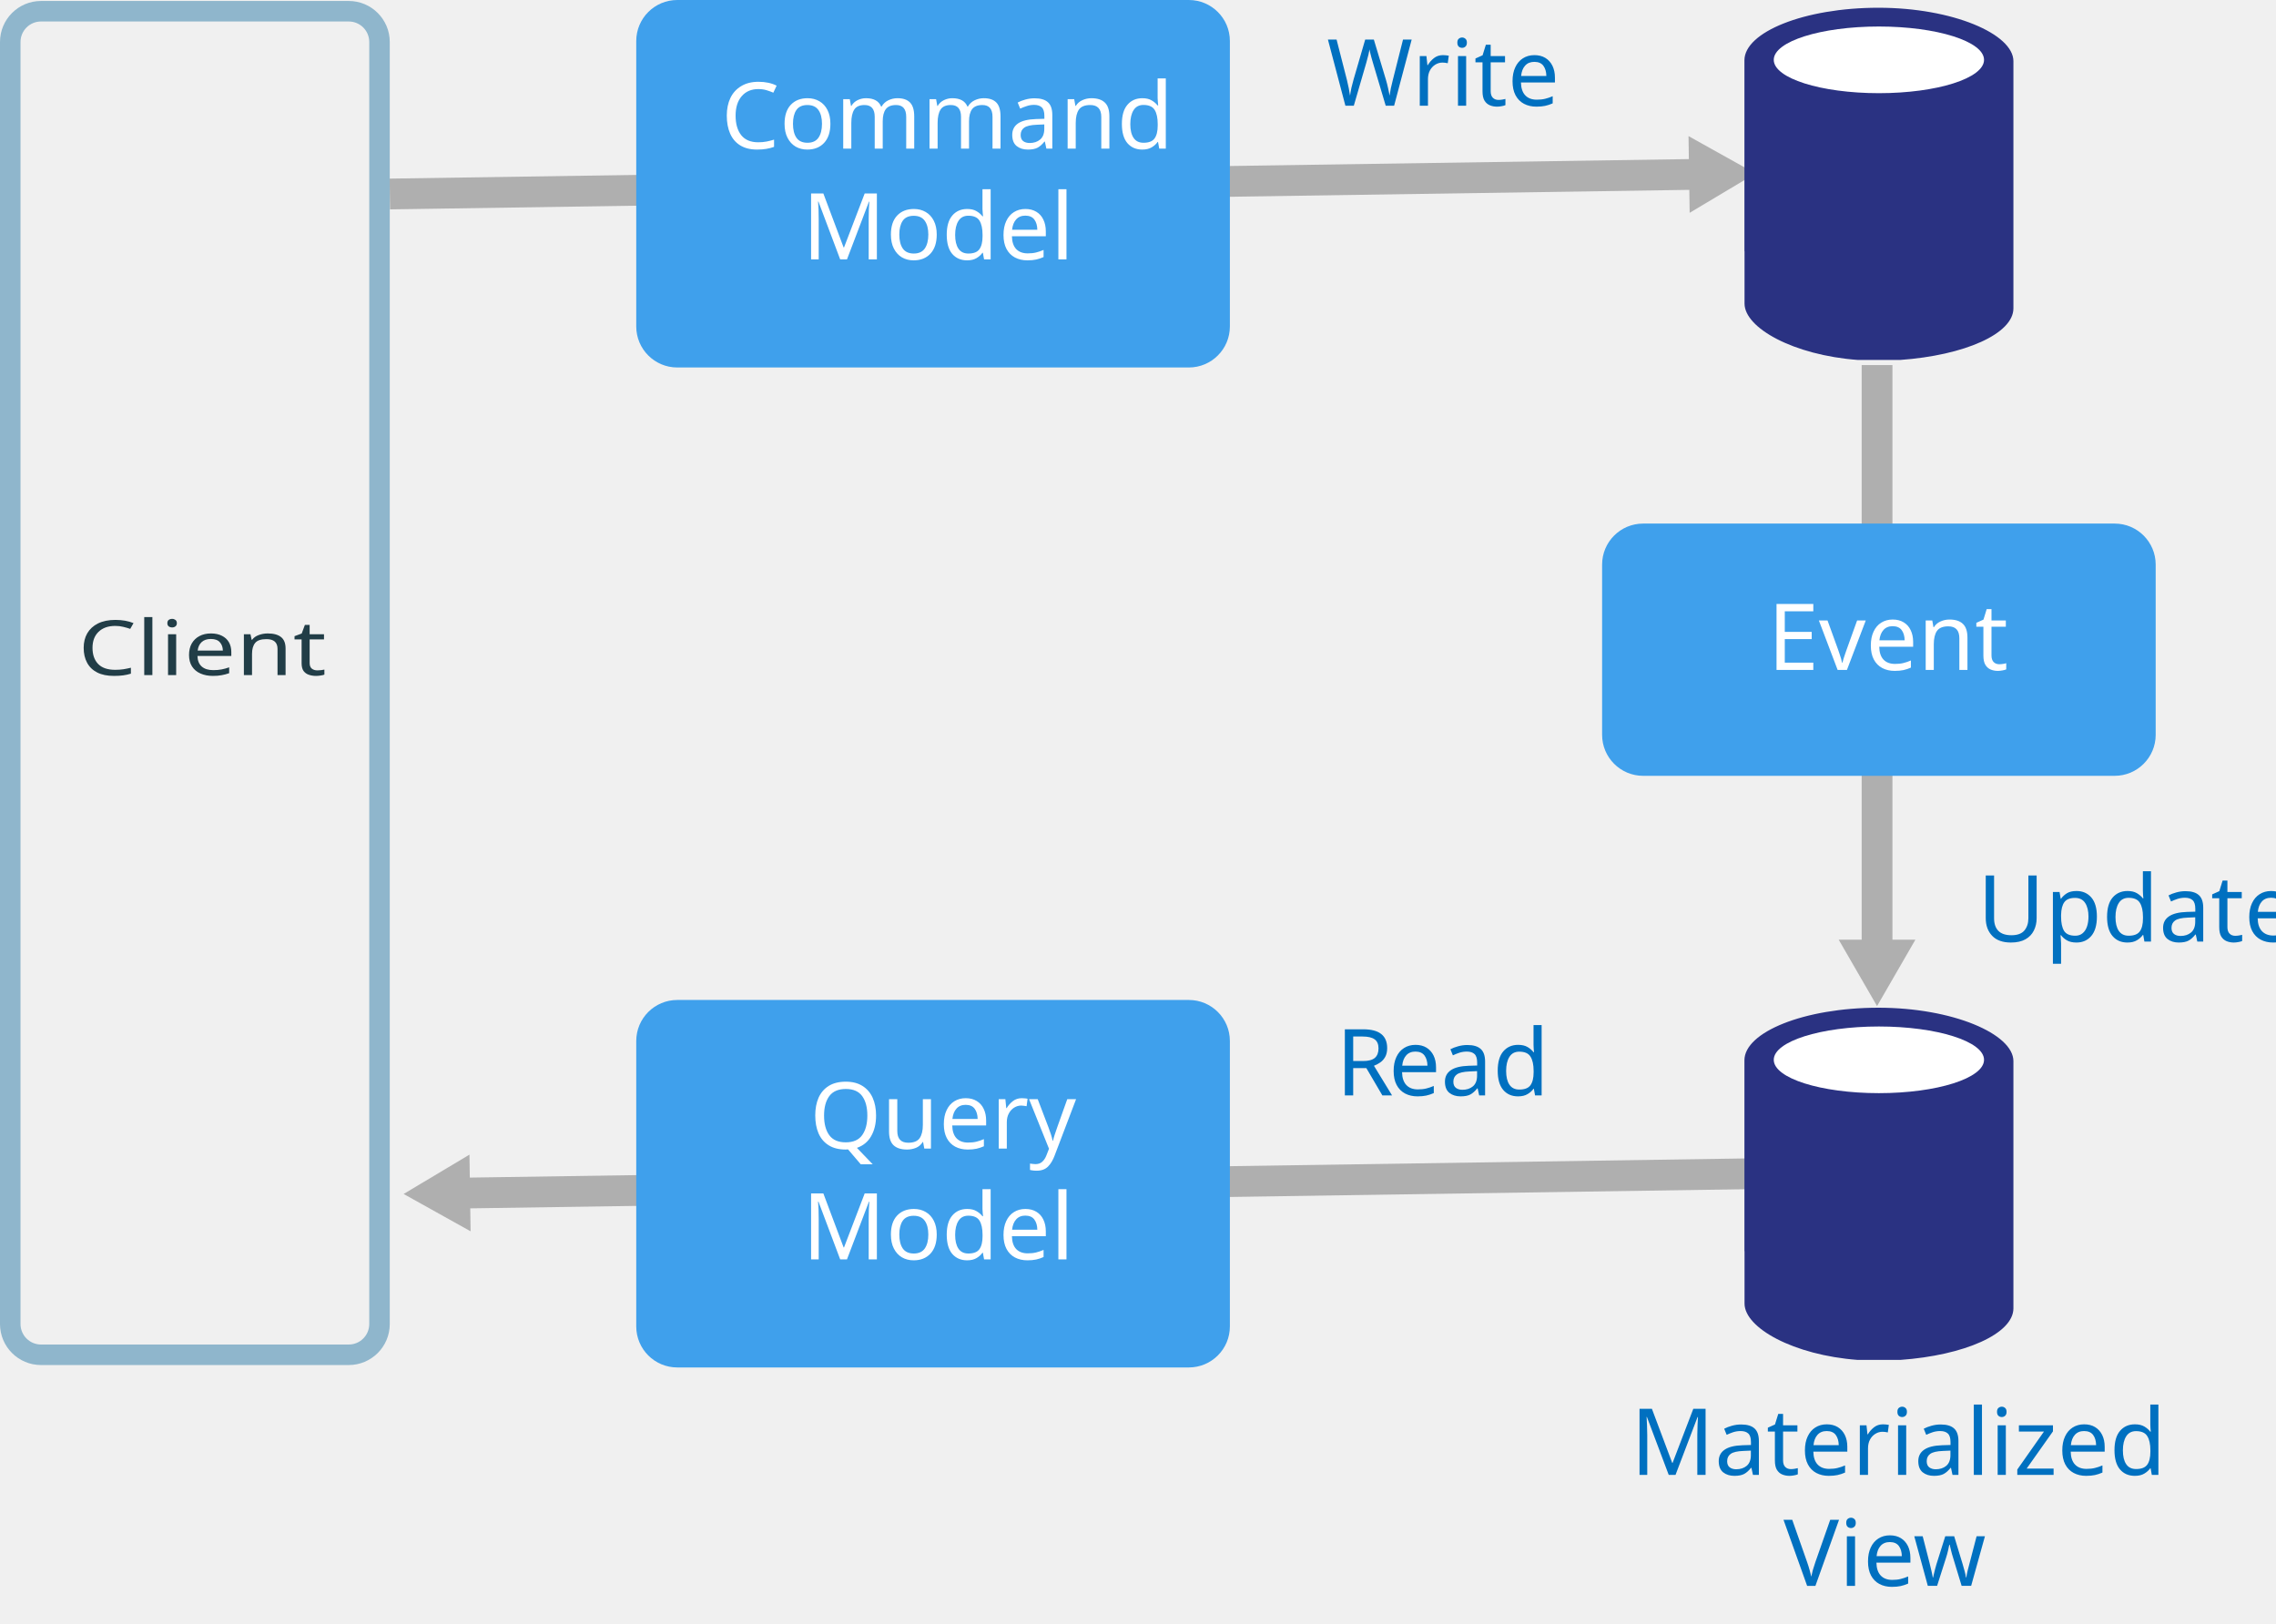
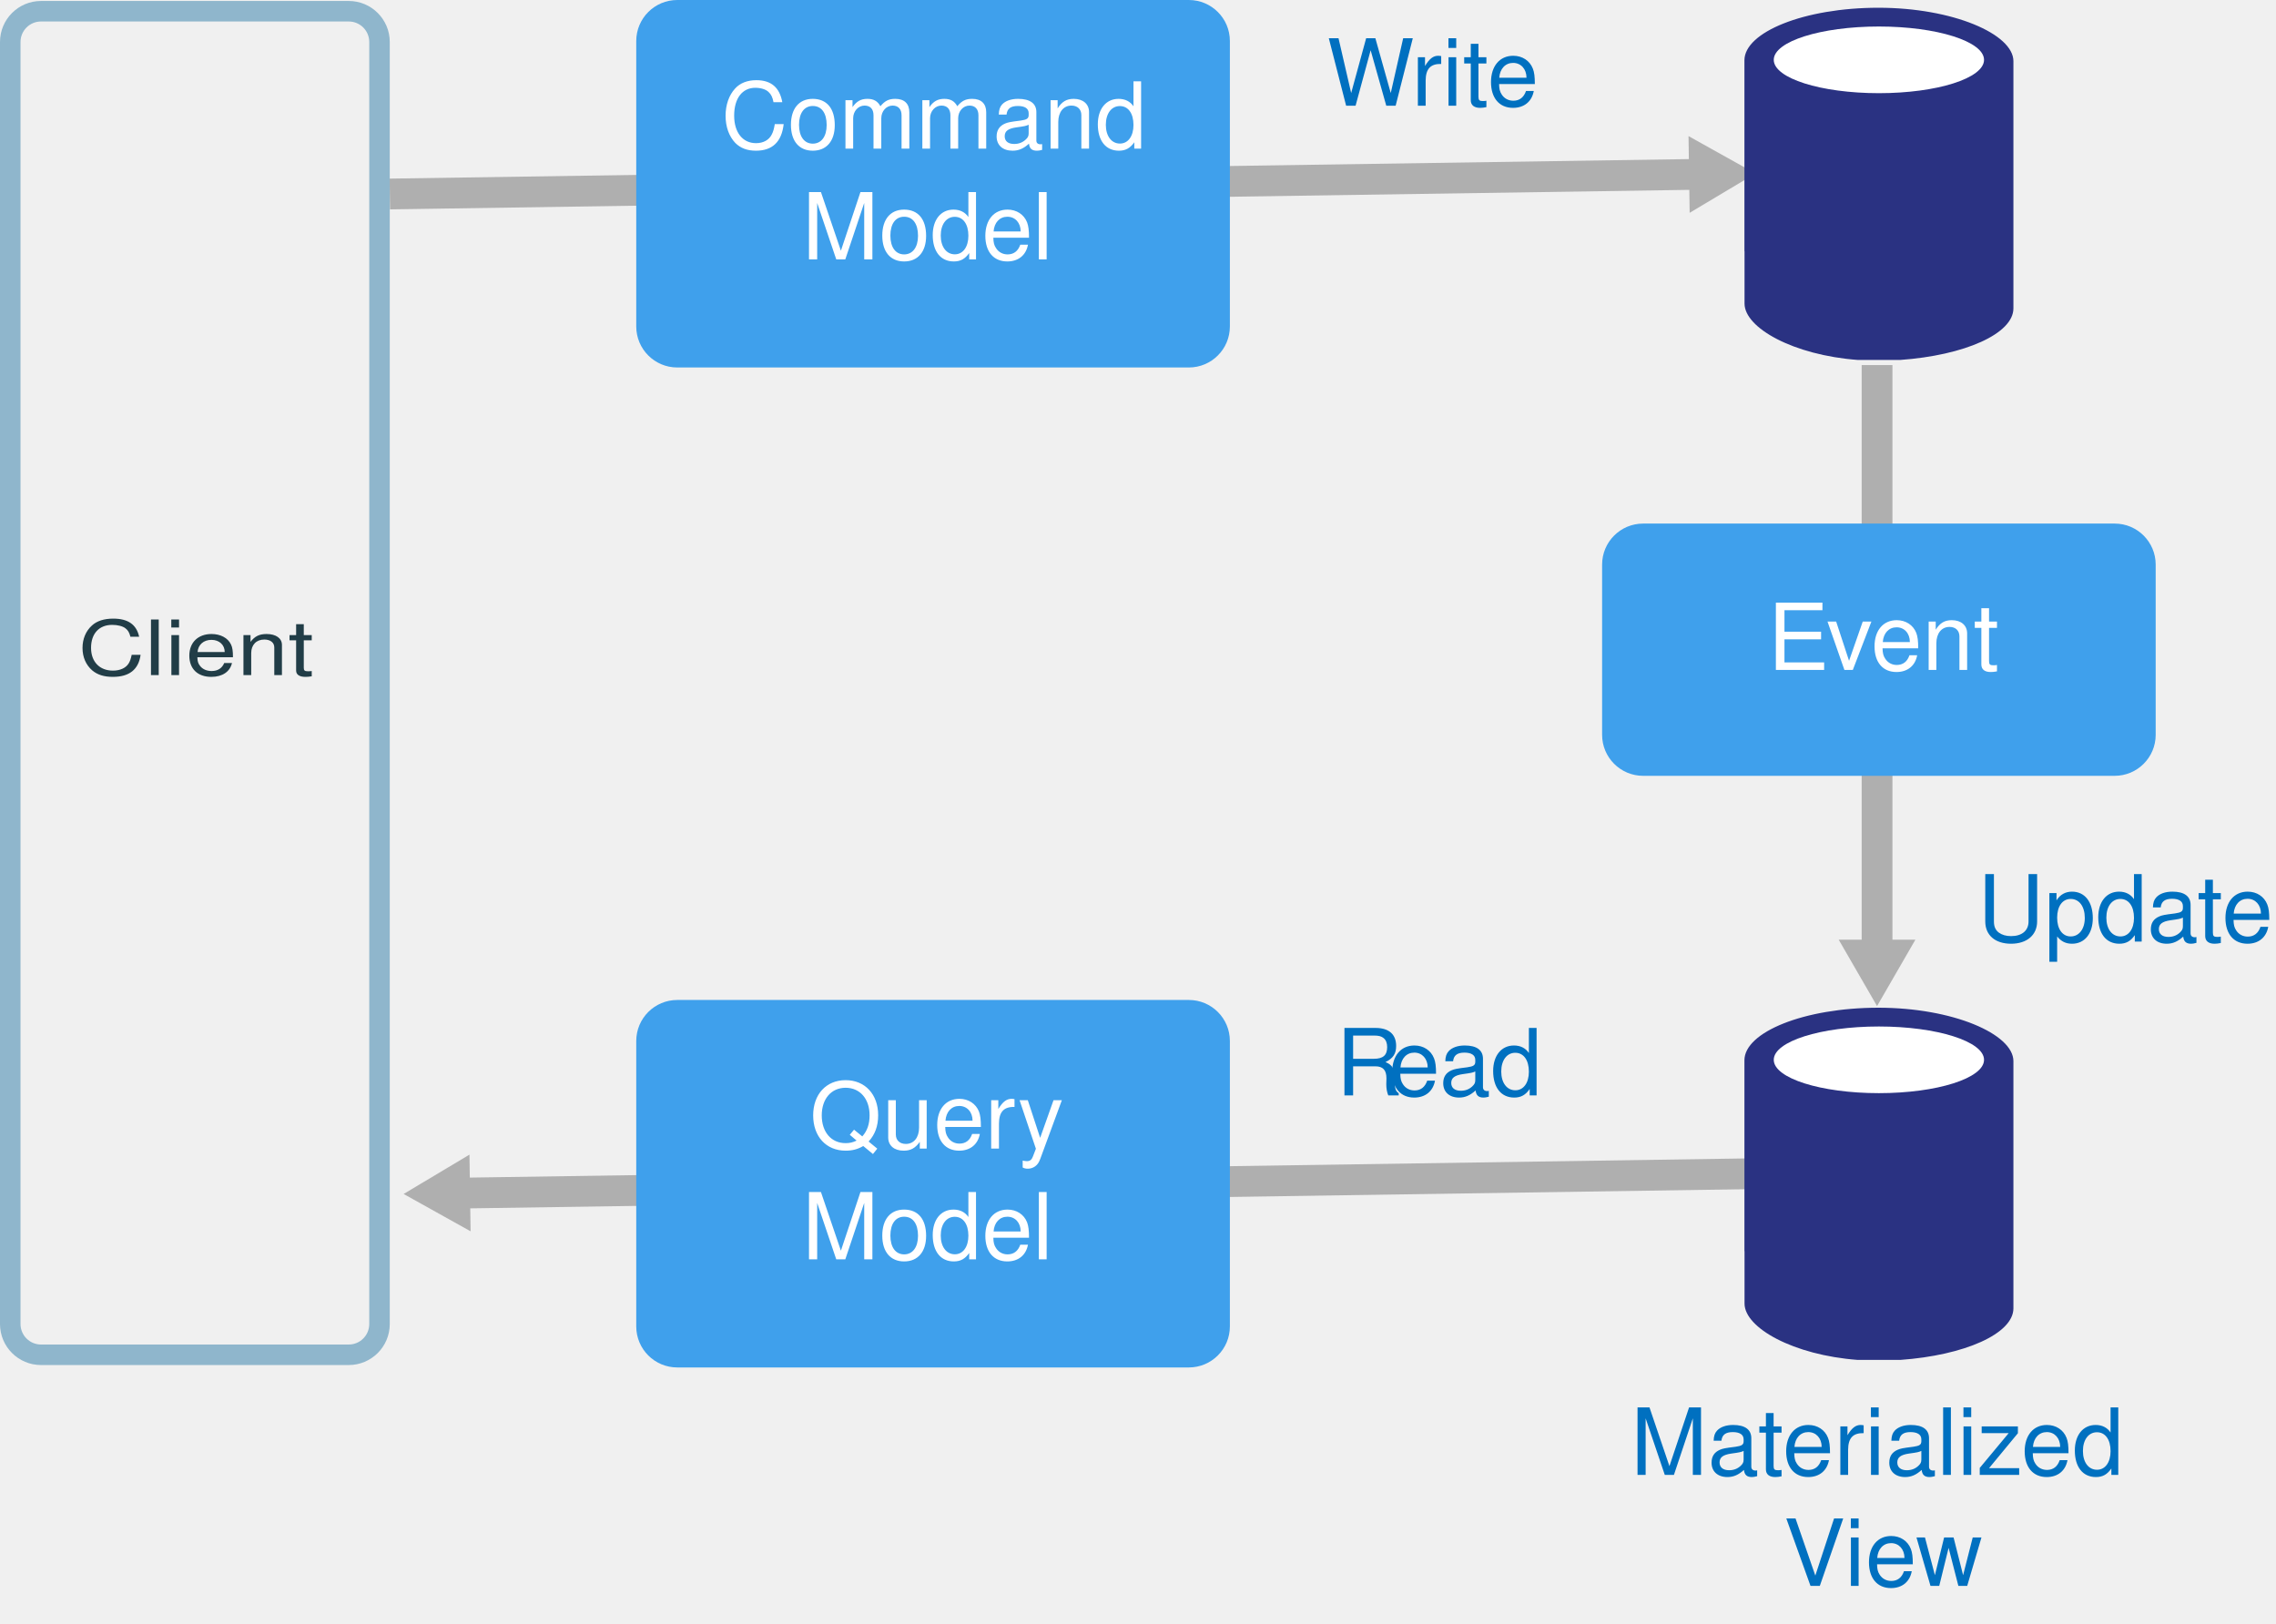
<svg xmlns="http://www.w3.org/2000/svg" id="Layer_1" data-name="Layer 1" width="443.79" height="316.67" viewBox="0 0 443.79 316.67">
  <defs>
-     <style>.cls-1{fill:none;stroke:#afafaf;stroke-miterlimit:10;stroke-width:6px;}.cls-2{fill:#afafaf;}.cls-3{fill:#3fa0ec;}.cls-4{font-size:18px;}.cls-4,.cls-8{fill:#fff;}.cls-4,.cls-6,.cls-9{font-family:SegoeUI, Segoe UI;}.cls-5{fill:#8fb6cc;}.cls-6{font-size:14.87px;fill:#213d47;}.cls-7{fill:#2a3282;}.cls-9{font-size:18.04px;fill:#0070c0;}.cls-10{letter-spacing:-0.03em;}</style>
+     <style>text{font-family:segoe-ui_normal,Segoe UI,Segoe,Segoe WP,Helvetica Neue,Helvetica,sans-serif;}.cls-1{fill:none;stroke:#afafaf;stroke-miterlimit:10;stroke-width:6px;}.cls-2{fill:#afafaf;}.cls-3{fill:#3fa0ec;}.cls-4{font-size:18px;}.cls-4,.cls-8{fill:#fff;}.cls-5{fill:#8fb6cc;}.cls-6{font-size:14.87px;fill:#213d47;}.cls-7{fill:#2a3282;}.cls-9{font-size:18.04px;fill:#0070c0;}.cls-10{letter-spacing:-0.03em;}</style>
  </defs>
  <line class="cls-1" x1="89.46" y1="232.67" x2="345" y2="228.83" />
  <polygon class="cls-2" points="91.76 240.11 78.7 232.83 91.54 225.16 91.76 240.11" />
  <line class="cls-1" x1="366" y1="71.19" x2="366" y2="185.43" />
  <polygon class="cls-2" points="358.52 183.24 366 196.19 373.48 183.24 358.52 183.24" />
  <rect class="cls-3" x="124.06" y="195" width="115.75" height="71.66" rx="8" ry="8" />
  <text class="cls-4" transform="translate(157.87 223.98)">Query<tspan x="-1.47" y="21.6">Model</tspan>
  </text>
  <line class="cls-1" x1="76" y1="37.83" x2="331.54" y2="33.99" />
  <polygon class="cls-2" points="329.46 41.5 342.3 33.83 329.24 26.54 329.46 41.5" />
  <path class="cls-5" d="M240,184a4,4,0,0,1,4,4V438a4,4,0,0,1-4,4H180a4,4,0,0,1-4-4V188a4,4,0,0,1,4-4h60m0-4H180a8,8,0,0,0-8,8V438a8,8,0,0,0,8,8h60a8,8,0,0,0,8-8V188a8,8,0,0,0-8-8Z" transform="translate(-172 -179.81)" />
  <text class="cls-6" transform="translate(15.22 131.65) scale(1.21 1)">Client</text>
  <rect class="cls-3" x="124.06" width="115.75" height="71.66" rx="8" ry="8" />
  <text class="cls-4" transform="translate(140.62 28.98)">Command<tspan x="15.78" y="21.6">Model</tspan>
  </text>
  <path class="cls-7" d="M512.16,228.77V239c0,4.76,9.53,10.06,22.07,11h8.29c12.54-.89,22.07-5.11,22.07-10.06v-48.2c0-5.3-11.84-10.42-26.32-10.42s-26.13,4.76-26.13,10.25v21.53l0,15.7Z" transform="translate(-172 -179.81)" />
  <ellipse class="cls-8" cx="366.36" cy="11.67" rx="20.5" ry="6.5" />
  <path class="cls-7" d="M512.16,423.77V434c0,4.76,9.53,10.06,22.07,11h8.29c12.54-.89,22.07-5.11,22.07-10.06v-48.2c0-5.3-11.84-10.42-26.32-10.42s-26.13,4.76-26.13,10.25v21.53l0,15.7Z" transform="translate(-172 -179.81)" />
  <ellipse class="cls-8" cx="366.36" cy="206.67" rx="20.5" ry="6.5" />
  <rect class="cls-3" x="312.39" y="102.1" width="107.94" height="49.19" rx="8" ry="8" />
  <text class="cls-4" transform="translate(344.65 130.64)">Event</text>
  <text class="cls-9" transform="translate(258.71 20.61)">Write</text>
  <text class="cls-9" transform="translate(260.48 213.61)">
    <tspan class="cls-10">R</tspan>
    <tspan x="10.26" y="0">ead</tspan>
  </text>
  <text class="cls-9" transform="translate(317.94 287.61)">Materialized<tspan x="29.82" y="21.65">View</tspan>
  </text>
  <text class="cls-9" transform="translate(385.57 183.61)">Update</text>
</svg>
